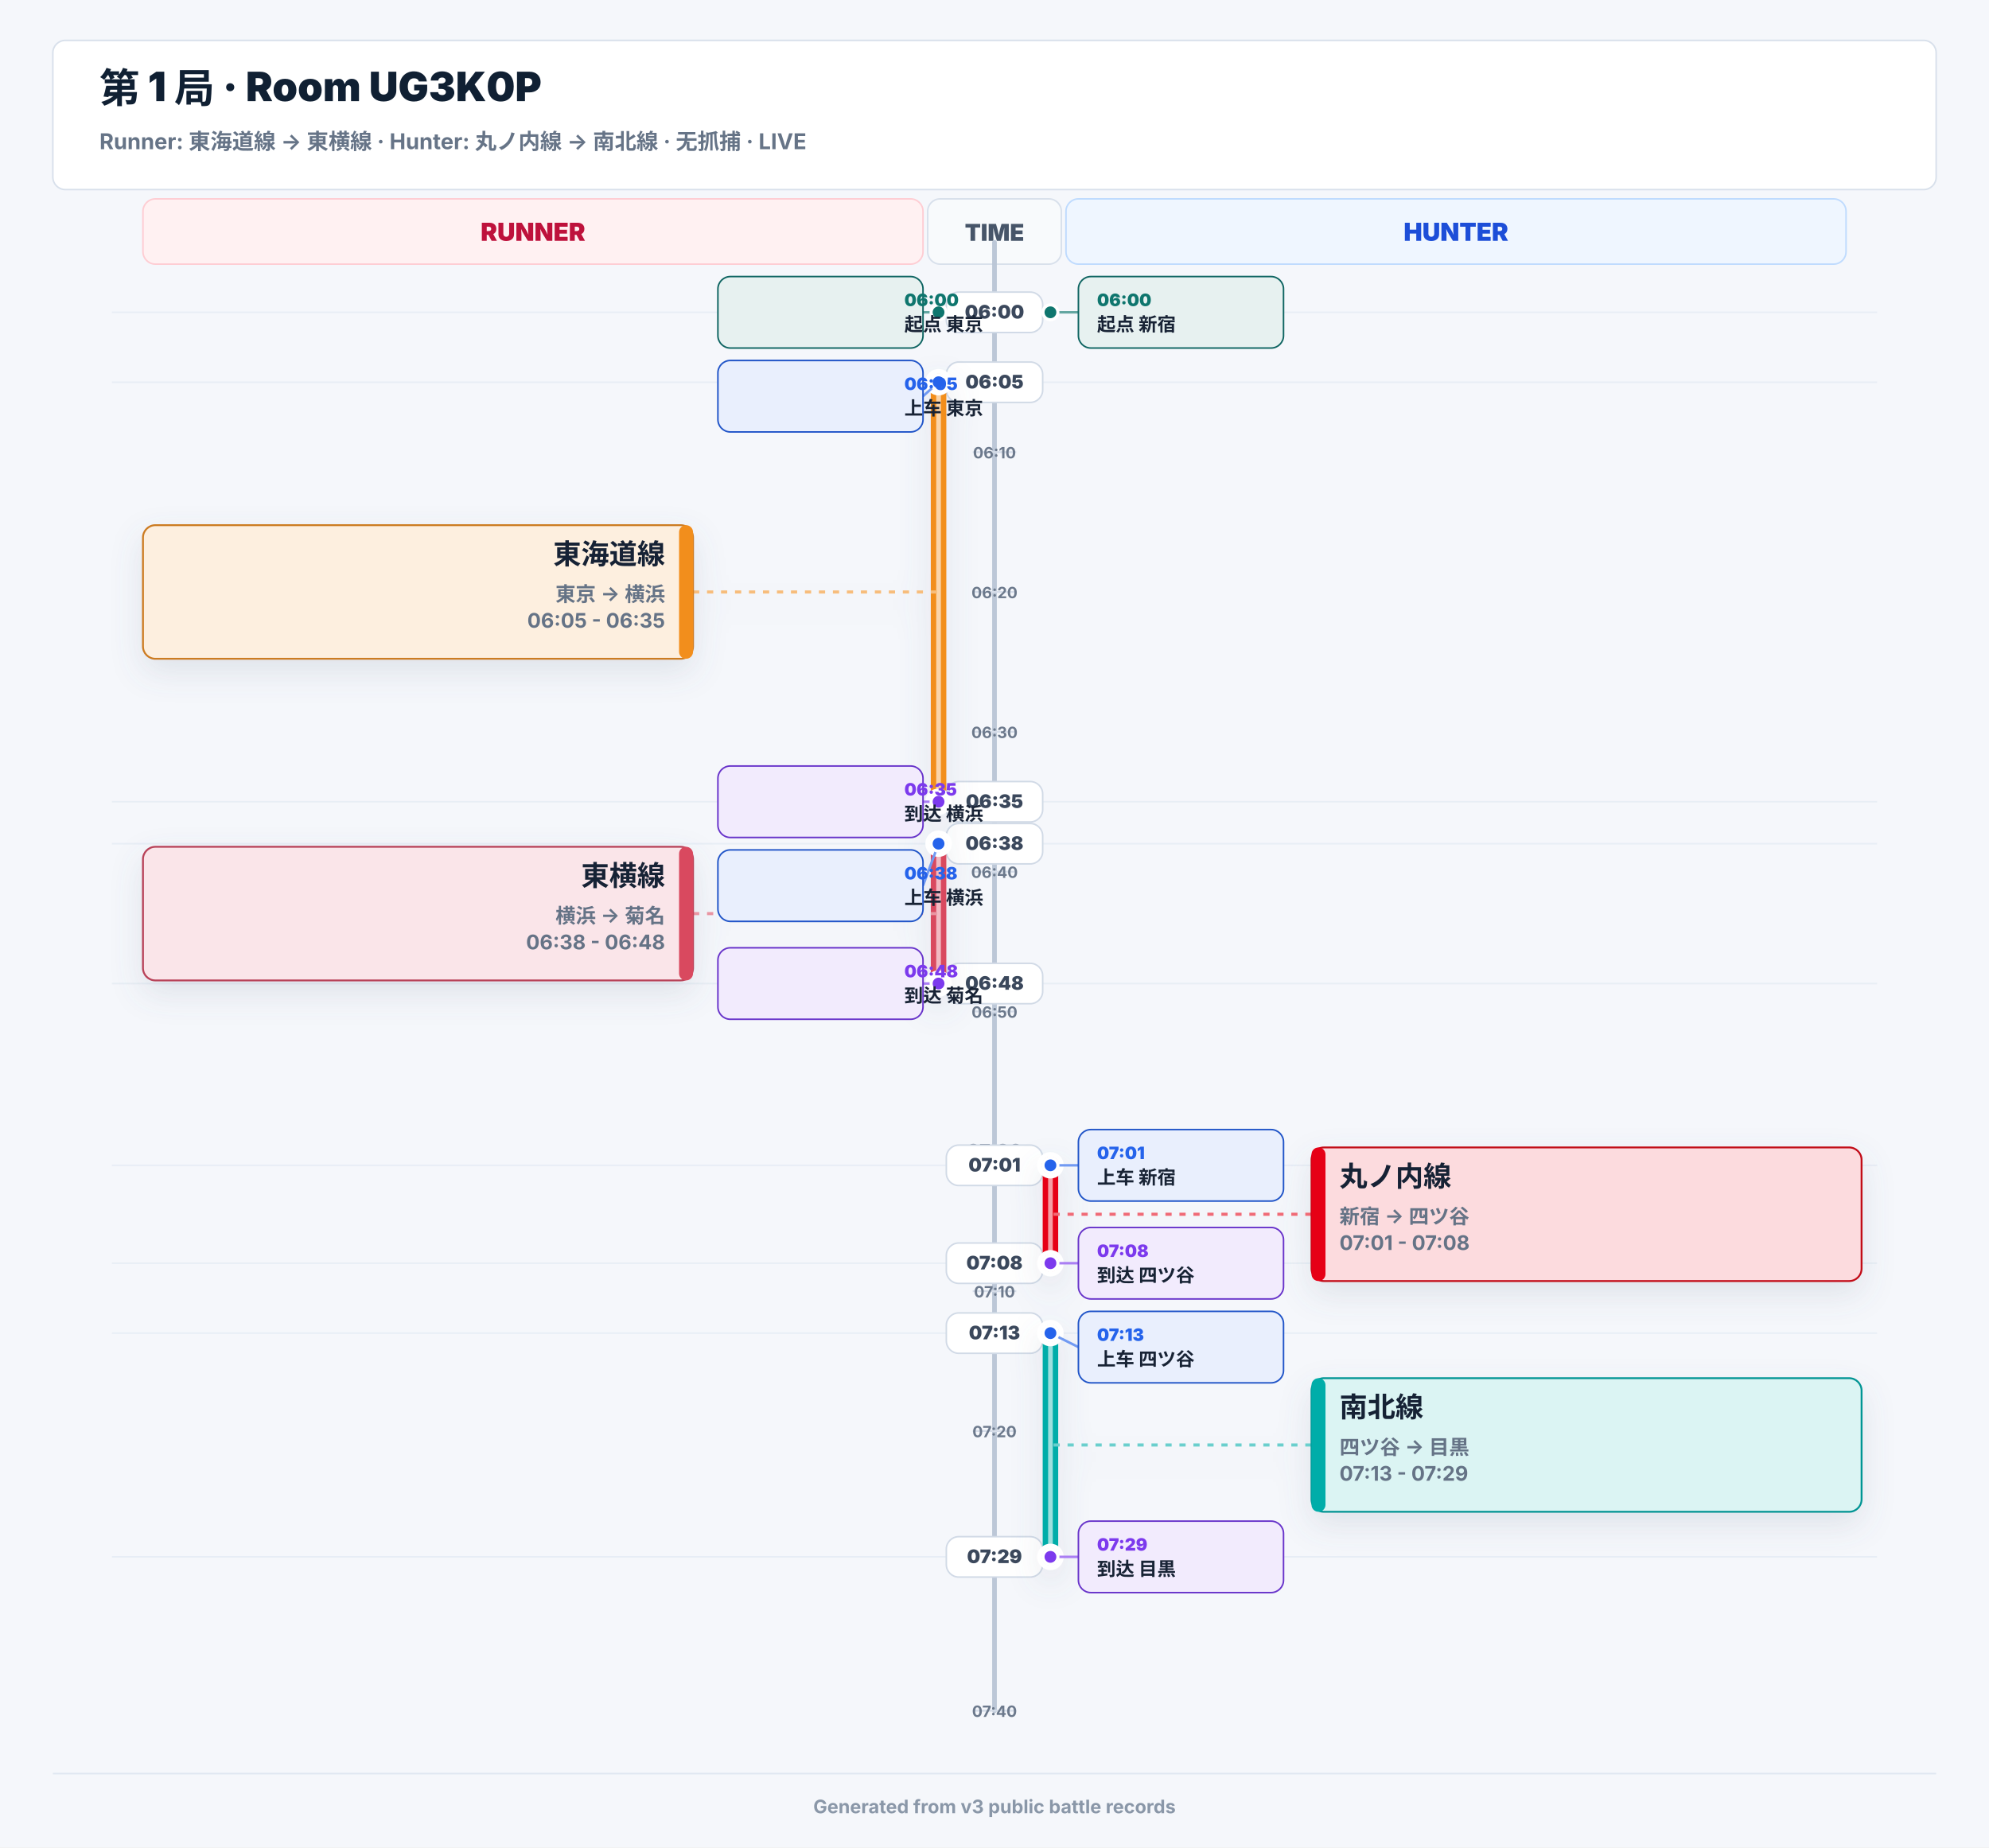
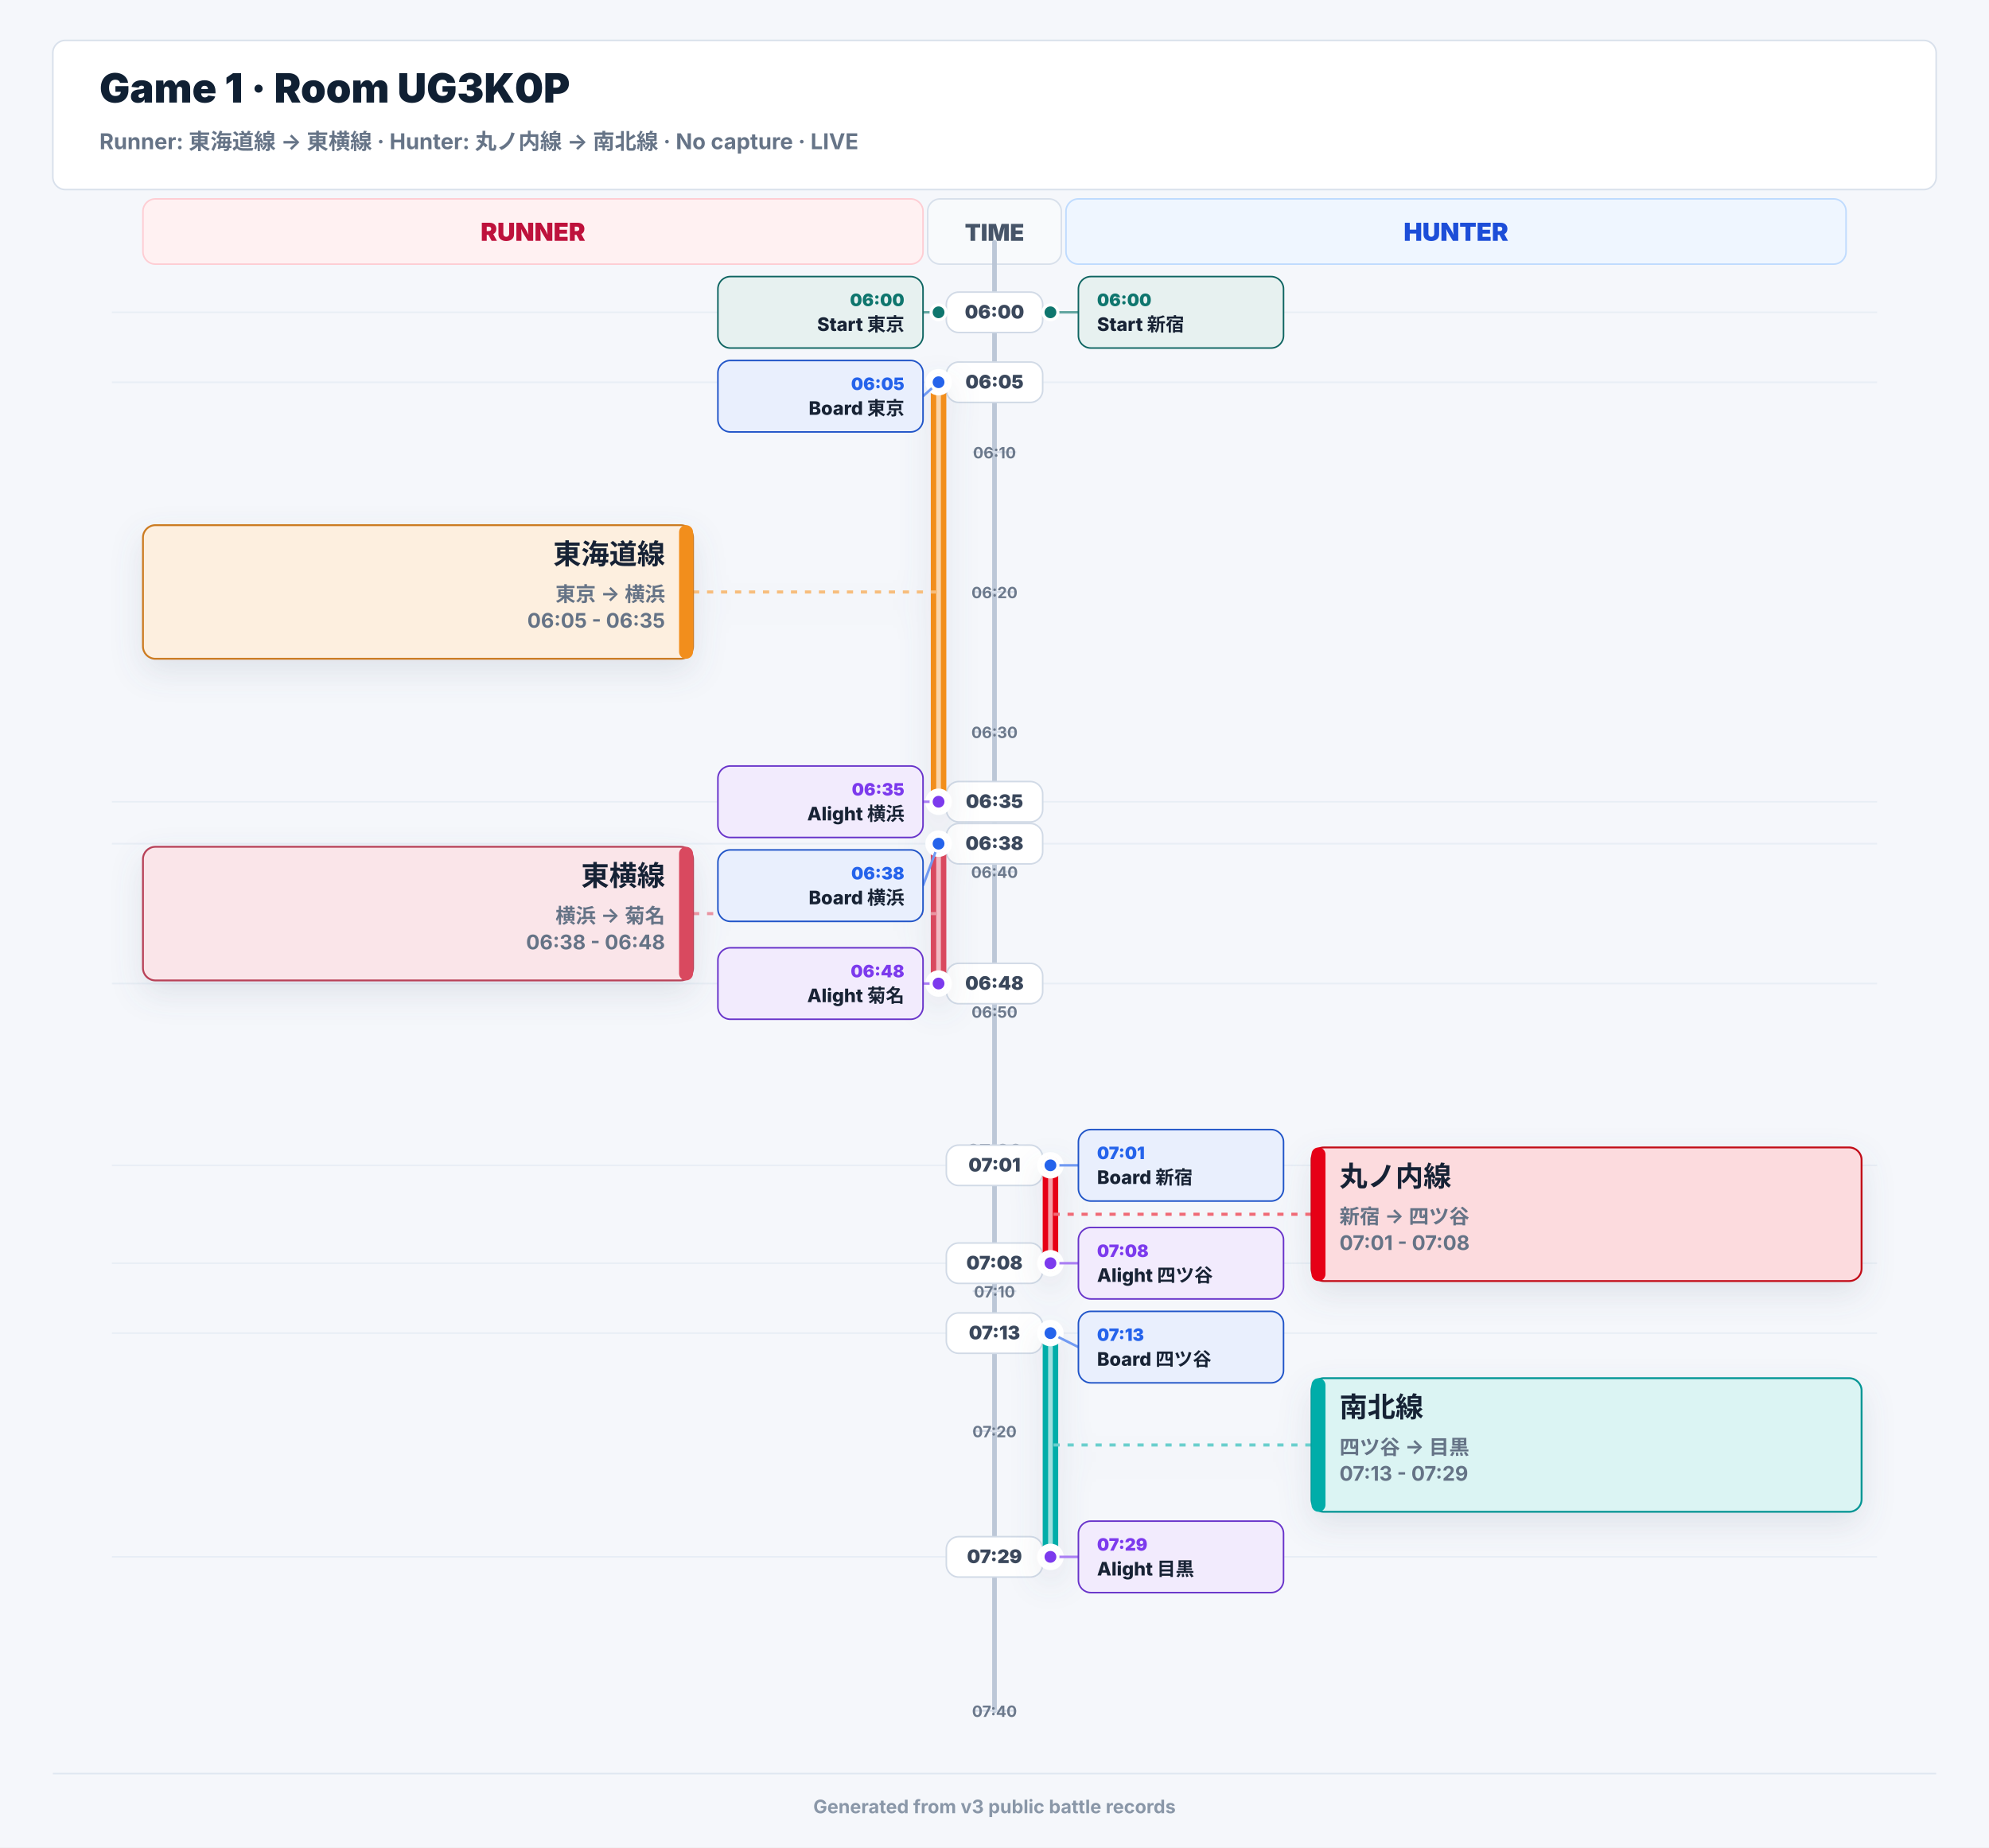
<svg xmlns="http://www.w3.org/2000/svg" width="1280" height="1189" viewBox="0 0 1280 1189" role="img" aria-label="Battle timeline">
  <defs>
    <filter id="softShadow" x="-20%" y="-20%" width="140%" height="140%">
      <feDropShadow dx="0" dy="8" stdDeviation="10" flood-color="#64748b" flood-opacity="0.16" />
    </filter>
  </defs>
  <g font-family="Inter, ui-sans-serif, system-ui, -apple-system, BlinkMacSystemFont, Segoe UI, sans-serif">
    <rect x="0" y="0" width="1280" height="100%" fill="#f5f7fb" />
    <rect x="34" y="26" width="1212" height="96" rx="8" fill="#ffffff" stroke="#d8e0eb" />
-     <text x="64.0" y="66.0" font-size="26" font-weight="900" fill="#102033" text-anchor="start">第 1 局 · Room UG3K0P</text>
-     <text x="64.0" y="96.0" font-size="14" font-weight="750" fill="#667487" text-anchor="start">Runner: 東海道線 -&gt; 東横線 · Hunter: 丸ノ内線 -&gt; 南北線 · 无抓捕 · LIVE</text>
+     <text x="64.0" y="66.0" font-size="26" font-weight="900" fill="#102033" text-anchor="start">Game 1 · Room UG3K0P</text>
+     <text x="64.0" y="96.0" font-size="14" font-weight="750" fill="#667487" text-anchor="start">Runner: 東海道線 -&gt; 東横線 · Hunter: 丸ノ内線 -&gt; 南北線 · No capture · LIVE</text>
    <rect x="92" y="128" width="502" height="42" rx="8" fill="#fff1f2" stroke="#fecdd3" />
    <text x="343.0" y="155.0" font-size="16" font-weight="950" fill="#be123c" text-anchor="middle">RUNNER</text>
    <rect x="686" y="128" width="502" height="42" rx="8" fill="#eff6ff" stroke="#bfdbfe" />
    <text x="937.0" y="155.0" font-size="16" font-weight="950" fill="#1d4ed8" text-anchor="middle">HUNTER</text>
    <rect x="597" y="128" width="86" height="42" rx="8" fill="#f8fafc" stroke="#d8e0eb" />
    <text x="640.0" y="155.0" font-size="15" font-weight="950" fill="#475569" text-anchor="middle">TIME</text>
    <rect x="34" y="1141.0" width="1212" height="1" fill="#dfe7f1" />
    <g opacity="0.96">
      <line x1="640" y1="156.0" x2="640" y2="1101.0" stroke="#b9c5d5" stroke-width="3" stroke-linecap="round" />
      <line x1="616" y1="201.0" x2="664" y2="201.0" stroke="#d4dce8" stroke-width="1.2" />
      <text x="640.0" y="205.0" font-size="12" font-weight="800" fill="#667487" text-anchor="middle">06:00</text>
      <line x1="626" y1="291.0" x2="654" y2="291.0" stroke="#d4dce8" stroke-width="1.2" />
      <text x="640.0" y="295.0" font-size="10" font-weight="650" fill="#667487" text-anchor="middle">06:10</text>
      <line x1="626" y1="381.0" x2="654" y2="381.0" stroke="#d4dce8" stroke-width="1.2" />
      <text x="640.0" y="385.0" font-size="10" font-weight="650" fill="#667487" text-anchor="middle">06:20</text>
      <line x1="626" y1="471.0" x2="654" y2="471.0" stroke="#d4dce8" stroke-width="1.2" />
      <text x="640.0" y="475.0" font-size="10" font-weight="650" fill="#667487" text-anchor="middle">06:30</text>
      <line x1="626" y1="561.0" x2="654" y2="561.0" stroke="#d4dce8" stroke-width="1.2" />
      <text x="640.0" y="565.0" font-size="10" font-weight="650" fill="#667487" text-anchor="middle">06:40</text>
      <line x1="626" y1="651.0" x2="654" y2="651.0" stroke="#d4dce8" stroke-width="1.2" />
      <text x="640.0" y="655.0" font-size="10" font-weight="650" fill="#667487" text-anchor="middle">06:50</text>
      <line x1="616" y1="741.0" x2="664" y2="741.0" stroke="#d4dce8" stroke-width="1.2" />
      <text x="640.0" y="745.0" font-size="12" font-weight="800" fill="#667487" text-anchor="middle">07:00</text>
      <line x1="626" y1="831.0" x2="654" y2="831.0" stroke="#d4dce8" stroke-width="1.2" />
      <text x="640.0" y="835.0" font-size="10" font-weight="650" fill="#667487" text-anchor="middle">07:10</text>
      <line x1="626" y1="921.0" x2="654" y2="921.0" stroke="#d4dce8" stroke-width="1.2" />
      <text x="640.0" y="925.0" font-size="10" font-weight="650" fill="#667487" text-anchor="middle">07:20</text>
      <line x1="626" y1="1011.0" x2="654" y2="1011.0" stroke="#d4dce8" stroke-width="1.2" />
      <text x="640.0" y="1015.0" font-size="10" font-weight="650" fill="#667487" text-anchor="middle">07:30</text>
      <line x1="626" y1="1101.0" x2="654" y2="1101.0" stroke="#d4dce8" stroke-width="1.2" />
      <text x="640.0" y="1105.0" font-size="10" font-weight="650" fill="#667487" text-anchor="middle">07:40</text>
      <line x1="72" y1="201.0" x2="1208" y2="201.0" stroke="#e7edf5" stroke-width="1" />
      <rect x="609" y="188.0" width="62" height="26" rx="8" fill="#ffffff" stroke="#cfd8e5" />
      <text x="640.0" y="205.0" font-size="12" font-weight="900" fill="#334155" text-anchor="middle">06:00</text>
      <line x1="72" y1="246.0" x2="1208" y2="246.0" stroke="#e7edf5" stroke-width="1" />
      <rect x="609" y="233.0" width="62" height="26" rx="8" fill="#ffffff" stroke="#cfd8e5" />
      <text x="640.0" y="250.0" font-size="12" font-weight="900" fill="#334155" text-anchor="middle">06:05</text>
      <line x1="72" y1="516.0" x2="1208" y2="516.0" stroke="#e7edf5" stroke-width="1" />
      <rect x="609" y="503.0" width="62" height="26" rx="8" fill="#ffffff" stroke="#cfd8e5" />
      <text x="640.0" y="520.0" font-size="12" font-weight="900" fill="#334155" text-anchor="middle">06:35</text>
      <line x1="72" y1="543.0" x2="1208" y2="543.0" stroke="#e7edf5" stroke-width="1" />
      <rect x="609" y="530.0" width="62" height="26" rx="8" fill="#ffffff" stroke="#cfd8e5" />
      <text x="640.0" y="547.0" font-size="12" font-weight="900" fill="#334155" text-anchor="middle">06:38</text>
      <line x1="72" y1="633.0" x2="1208" y2="633.0" stroke="#e7edf5" stroke-width="1" />
      <rect x="609" y="620.0" width="62" height="26" rx="8" fill="#ffffff" stroke="#cfd8e5" />
      <text x="640.0" y="637.0" font-size="12" font-weight="900" fill="#334155" text-anchor="middle">06:48</text>
      <line x1="72" y1="750.0" x2="1208" y2="750.0" stroke="#e7edf5" stroke-width="1" />
      <rect x="609" y="737.0" width="62" height="26" rx="8" fill="#ffffff" stroke="#cfd8e5" />
      <text x="640.0" y="754.0" font-size="12" font-weight="900" fill="#334155" text-anchor="middle">07:01</text>
      <line x1="72" y1="813.0" x2="1208" y2="813.0" stroke="#e7edf5" stroke-width="1" />
      <rect x="609" y="800.0" width="62" height="26" rx="8" fill="#ffffff" stroke="#cfd8e5" />
      <text x="640.0" y="817.0" font-size="12" font-weight="900" fill="#334155" text-anchor="middle">07:08</text>
      <line x1="72" y1="858.0" x2="1208" y2="858.0" stroke="#e7edf5" stroke-width="1" />
      <rect x="609" y="845.0" width="62" height="26" rx="8" fill="#ffffff" stroke="#cfd8e5" />
      <text x="640.0" y="862.0" font-size="12" font-weight="900" fill="#334155" text-anchor="middle">07:13</text>
      <line x1="72" y1="1002.0" x2="1208" y2="1002.0" stroke="#e7edf5" stroke-width="1" />
      <rect x="609" y="989.0" width="62" height="26" rx="8" fill="#ffffff" stroke="#cfd8e5" />
      <text x="640.0" y="1006.0" font-size="12" font-weight="900" fill="#334155" text-anchor="middle">07:29</text>
    </g>
    <g filter="url(#softShadow)">
      <line x1="604" y1="246.0" x2="604" y2="516.0" stroke="#F28E1C" stroke-width="10" stroke-linecap="round" />
      <line x1="604" y1="246.0" x2="604" y2="516.0" stroke="#ffffff" stroke-opacity="0.62" stroke-width="3" stroke-linecap="round" />
      <circle cx="604" cy="246.0" r="7" fill="#F28E1C" stroke="#ffffff" stroke-width="3" />
      <circle cx="604" cy="516.0" r="7" fill="#F28E1C" stroke="#ffffff" stroke-width="3" />
      <line x1="446" y1="381.0" x2="604" y2="381.0" stroke="#f7bd7b" stroke-width="2" stroke-dasharray="4 5" />
      <rect x="92" y="338.0" width="354" height="86" rx="8" fill="#fdefdf" stroke="#cc7c21" stroke-width="1.2" />
      <rect x="437" y="338.0" width="9" height="86" rx="4.5" fill="#F28E1C" />
      <text x="428.0" y="363.0" font-size="18" font-weight="800" fill="#162235" text-anchor="end">東海道線</text>
      <text x="428.0" y="387.0" font-size="13" font-weight="650" fill="#657386" text-anchor="end">東京 -&gt; 横浜</text>
      <text x="428.0" y="404.0" font-size="13" font-weight="650" fill="#657386" text-anchor="end">06:05 - 06:35</text>
      <line x1="604" y1="543.0" x2="604" y2="633.0" stroke="#D9485F" stroke-width="10" stroke-linecap="round" />
      <line x1="604" y1="543.0" x2="604" y2="633.0" stroke="#ffffff" stroke-opacity="0.62" stroke-width="3" stroke-linecap="round" />
      <circle cx="604" cy="543.0" r="7" fill="#D9485F" stroke="#ffffff" stroke-width="3" />
      <circle cx="604" cy="633.0" r="7" fill="#D9485F" stroke="#ffffff" stroke-width="3" />
      <line x1="446" y1="588.0" x2="604" y2="588.0" stroke="#e995a2" stroke-width="2" stroke-dasharray="4 5" />
      <rect x="92" y="545.0" width="354" height="86" rx="8" fill="#fae5e9" stroke="#b84258" stroke-width="1.2" />
      <rect x="437" y="545.0" width="9" height="86" rx="4.5" fill="#D9485F" />
      <text x="428.0" y="570.0" font-size="18" font-weight="800" fill="#162235" text-anchor="end">東横線</text>
      <text x="428.0" y="594.0" font-size="13" font-weight="650" fill="#657386" text-anchor="end">横浜 -&gt; 菊名</text>
      <text x="428.0" y="611.0" font-size="13" font-weight="650" fill="#657386" text-anchor="end">06:38 - 06:48</text>
      <line x1="676" y1="750.0" x2="676" y2="813.0" stroke="#E60012" stroke-width="10" stroke-linecap="round" />
      <line x1="676" y1="750.0" x2="676" y2="813.0" stroke="#ffffff" stroke-opacity="0.62" stroke-width="3" stroke-linecap="round" />
      <circle cx="676" cy="750.0" r="7" fill="#E60012" stroke="#ffffff" stroke-width="3" />
      <circle cx="676" cy="813.0" r="7" fill="#E60012" stroke="#ffffff" stroke-width="3" />
      <line x1="844" y1="781.5" x2="676" y2="781.5" stroke="#f06b76" stroke-width="2" stroke-dasharray="4 5" />
      <rect x="844" y="738.5" width="354" height="86" rx="8" fill="#fcdbde" stroke="#c20719" stroke-width="1.2" />
      <rect x="844" y="738.5" width="9" height="86" rx="4.5" fill="#E60012" />
      <text x="862.0" y="763.5" font-size="18" font-weight="800" fill="#162235" text-anchor="start">丸ノ内線</text>
      <text x="862.0" y="787.5" font-size="13" font-weight="650" fill="#657386" text-anchor="start">新宿 -&gt; 四ツ谷</text>
      <text x="862.0" y="804.5" font-size="13" font-weight="650" fill="#657386" text-anchor="start">07:01 - 07:08</text>
      <line x1="676" y1="858.0" x2="676" y2="1002.0" stroke="#00ADA9" stroke-width="10" stroke-linecap="round" />
      <line x1="676" y1="858.0" x2="676" y2="1002.0" stroke="#ffffff" stroke-opacity="0.62" stroke-width="3" stroke-linecap="round" />
      <circle cx="676" cy="858.0" r="7" fill="#00ADA9" stroke="#ffffff" stroke-width="3" />
      <circle cx="676" cy="1002.0" r="7" fill="#00ADA9" stroke="#ffffff" stroke-width="3" />
      <line x1="844" y1="930.0" x2="676" y2="930.0" stroke="#6bcfcd" stroke-width="2" stroke-dasharray="4 5" />
      <rect x="844" y="887.0" width="354" height="86" rx="8" fill="#dbf4f3" stroke="#069594" stroke-width="1.2" />
      <rect x="844" y="887.0" width="9" height="86" rx="4.5" fill="#00ADA9" />
      <text x="862.0" y="912.0" font-size="18" font-weight="800" fill="#162235" text-anchor="start">南北線</text>
      <text x="862.0" y="936.0" font-size="13" font-weight="650" fill="#657386" text-anchor="start">四ツ谷 -&gt; 目黒</text>
      <text x="862.0" y="953.0" font-size="13" font-weight="650" fill="#657386" text-anchor="start">07:13 - 07:29</text>
    </g>
    <g>
      <line x1="594" y1="201.0" x2="604" y2="201.0" stroke="#63a6a1" stroke-width="1.6" />
      <circle cx="604" cy="201.0" r="4.8" fill="#0f766e" stroke="#ffffff" stroke-width="2" />
      <rect x="462" y="178.0" width="132" height="46" rx="8" fill="#e7f1f0" stroke="#0f6562" />
-       <text x="582.0" y="197.0" font-size="11" font-weight="900" fill="#0f766e" text-anchor="right">06:00</text>
-       <text x="582.0" y="213.0" font-size="12" font-weight="800" fill="#182335" text-anchor="right">起点 東京</text>
+       <text x="582.0" y="197.0" font-size="11" font-weight="900" fill="#0f766e" text-anchor="end">06:00</text>
+       <text x="582.0" y="213.0" font-size="12" font-weight="800" fill="#182335" text-anchor="end">Start 東京</text>
      <line x1="594" y1="255.0" x2="604" y2="246.0" stroke="#719af2" stroke-width="1.6" />
      <circle cx="604" cy="246.0" r="4.8" fill="#2563eb" stroke="#ffffff" stroke-width="2" />
      <rect x="462" y="232.0" width="132" height="46" rx="8" fill="#e9effd" stroke="#2155c8" />
-       <text x="582.0" y="251.0" font-size="11" font-weight="900" fill="#2563eb" text-anchor="right">06:05</text>
-       <text x="582.0" y="267.0" font-size="12" font-weight="800" fill="#182335" text-anchor="right">上车 東京</text>
+       <text x="582.0" y="251.0" font-size="11" font-weight="900" fill="#2563eb" text-anchor="end">06:05</text>
+       <text x="582.0" y="267.0" font-size="12" font-weight="800" fill="#182335" text-anchor="end">Board 東京</text>
      <line x1="594" y1="516.0" x2="604" y2="516.0" stroke="#aa7ff3" stroke-width="1.6" />
      <circle cx="604" cy="516.0" r="4.8" fill="#7c3aed" stroke="#ffffff" stroke-width="2" />
      <rect x="462" y="493.0" width="132" height="46" rx="8" fill="#f2ebfd" stroke="#6834ca" />
-       <text x="582.0" y="512.0" font-size="11" font-weight="900" fill="#7c3aed" text-anchor="right">06:35</text>
-       <text x="582.0" y="528.0" font-size="12" font-weight="800" fill="#182335" text-anchor="right">到达 横浜</text>
+       <text x="582.0" y="512.0" font-size="11" font-weight="900" fill="#7c3aed" text-anchor="end">06:35</text>
+       <text x="582.0" y="528.0" font-size="12" font-weight="800" fill="#182335" text-anchor="end">Alight 横浜</text>
      <line x1="594" y1="570.0" x2="604" y2="543.0" stroke="#719af2" stroke-width="1.6" />
      <circle cx="604" cy="543.0" r="4.8" fill="#2563eb" stroke="#ffffff" stroke-width="2" />
      <rect x="462" y="547.0" width="132" height="46" rx="8" fill="#e9effd" stroke="#2155c8" />
-       <text x="582.0" y="566.0" font-size="11" font-weight="900" fill="#2563eb" text-anchor="right">06:38</text>
-       <text x="582.0" y="582.0" font-size="12" font-weight="800" fill="#182335" text-anchor="right">上车 横浜</text>
+       <text x="582.0" y="566.0" font-size="11" font-weight="900" fill="#2563eb" text-anchor="end">06:38</text>
+       <text x="582.0" y="582.0" font-size="12" font-weight="800" fill="#182335" text-anchor="end">Board 横浜</text>
      <line x1="594" y1="633.0" x2="604" y2="633.0" stroke="#aa7ff3" stroke-width="1.6" />
      <circle cx="604" cy="633.0" r="4.8" fill="#7c3aed" stroke="#ffffff" stroke-width="2" />
      <rect x="462" y="610.0" width="132" height="46" rx="8" fill="#f2ebfd" stroke="#6834ca" />
-       <text x="582.0" y="629.0" font-size="11" font-weight="900" fill="#7c3aed" text-anchor="right">06:48</text>
-       <text x="582.0" y="645.0" font-size="12" font-weight="800" fill="#182335" text-anchor="right">到达 菊名</text>
+       <text x="582.0" y="629.0" font-size="11" font-weight="900" fill="#7c3aed" text-anchor="end">06:48</text>
+       <text x="582.0" y="645.0" font-size="12" font-weight="800" fill="#182335" text-anchor="end">Alight 菊名</text>
      <line x1="694" y1="201.0" x2="676" y2="201.0" stroke="#63a6a1" stroke-width="1.6" />
      <circle cx="676" cy="201.0" r="4.8" fill="#0f766e" stroke="#ffffff" stroke-width="2" />
      <rect x="694" y="178.0" width="132" height="46" rx="8" fill="#e7f1f0" stroke="#0f6562" />
-       <text x="706.0" y="197.0" font-size="11" font-weight="900" fill="#0f766e" text-anchor="left">06:00</text>
-       <text x="706.0" y="213.0" font-size="12" font-weight="800" fill="#182335" text-anchor="left">起点 新宿</text>
+       <text x="706.0" y="197.0" font-size="11" font-weight="900" fill="#0f766e" text-anchor="start">06:00</text>
+       <text x="706.0" y="213.0" font-size="12" font-weight="800" fill="#182335" text-anchor="start">Start 新宿</text>
      <line x1="694" y1="750.0" x2="676" y2="750.0" stroke="#719af2" stroke-width="1.6" />
      <circle cx="676" cy="750.0" r="4.8" fill="#2563eb" stroke="#ffffff" stroke-width="2" />
      <rect x="694" y="727.0" width="132" height="46" rx="8" fill="#e9effd" stroke="#2155c8" />
-       <text x="706.0" y="746.0" font-size="11" font-weight="900" fill="#2563eb" text-anchor="left">07:01</text>
-       <text x="706.0" y="762.0" font-size="12" font-weight="800" fill="#182335" text-anchor="left">上车 新宿</text>
+       <text x="706.0" y="746.0" font-size="11" font-weight="900" fill="#2563eb" text-anchor="start">07:01</text>
+       <text x="706.0" y="762.0" font-size="12" font-weight="800" fill="#182335" text-anchor="start">Board 新宿</text>
      <line x1="694" y1="813.0" x2="676" y2="813.0" stroke="#aa7ff3" stroke-width="1.6" />
      <circle cx="676" cy="813.0" r="4.8" fill="#7c3aed" stroke="#ffffff" stroke-width="2" />
      <rect x="694" y="790.0" width="132" height="46" rx="8" fill="#f2ebfd" stroke="#6834ca" />
-       <text x="706.0" y="809.0" font-size="11" font-weight="900" fill="#7c3aed" text-anchor="left">07:08</text>
-       <text x="706.0" y="825.0" font-size="12" font-weight="800" fill="#182335" text-anchor="left">到达 四ツ谷</text>
+       <text x="706.0" y="809.0" font-size="11" font-weight="900" fill="#7c3aed" text-anchor="start">07:08</text>
+       <text x="706.0" y="825.0" font-size="12" font-weight="800" fill="#182335" text-anchor="start">Alight 四ツ谷</text>
      <line x1="694" y1="867.0" x2="676" y2="858.0" stroke="#719af2" stroke-width="1.6" />
      <circle cx="676" cy="858.0" r="4.8" fill="#2563eb" stroke="#ffffff" stroke-width="2" />
      <rect x="694" y="844.0" width="132" height="46" rx="8" fill="#e9effd" stroke="#2155c8" />
-       <text x="706.0" y="863.0" font-size="11" font-weight="900" fill="#2563eb" text-anchor="left">07:13</text>
-       <text x="706.0" y="879.0" font-size="12" font-weight="800" fill="#182335" text-anchor="left">上车 四ツ谷</text>
+       <text x="706.0" y="863.0" font-size="11" font-weight="900" fill="#2563eb" text-anchor="start">07:13</text>
+       <text x="706.0" y="879.0" font-size="12" font-weight="800" fill="#182335" text-anchor="start">Board 四ツ谷</text>
      <line x1="694" y1="1002.0" x2="676" y2="1002.0" stroke="#aa7ff3" stroke-width="1.6" />
      <circle cx="676" cy="1002.0" r="4.8" fill="#7c3aed" stroke="#ffffff" stroke-width="2" />
      <rect x="694" y="979.0" width="132" height="46" rx="8" fill="#f2ebfd" stroke="#6834ca" />
-       <text x="706.0" y="998.0" font-size="11" font-weight="900" fill="#7c3aed" text-anchor="left">07:29</text>
-       <text x="706.0" y="1014.0" font-size="12" font-weight="800" fill="#182335" text-anchor="left">到达 目黒</text>
+       <text x="706.0" y="998.0" font-size="11" font-weight="900" fill="#7c3aed" text-anchor="start">07:29</text>
+       <text x="706.0" y="1014.0" font-size="12" font-weight="800" fill="#182335" text-anchor="start">Alight 目黒</text>
    </g>
    <text x="640.0" y="1167.0" font-size="12" font-weight="650" fill="#8a97a8" text-anchor="middle">Generated from v3 public battle records</text>
  </g>
</svg>
